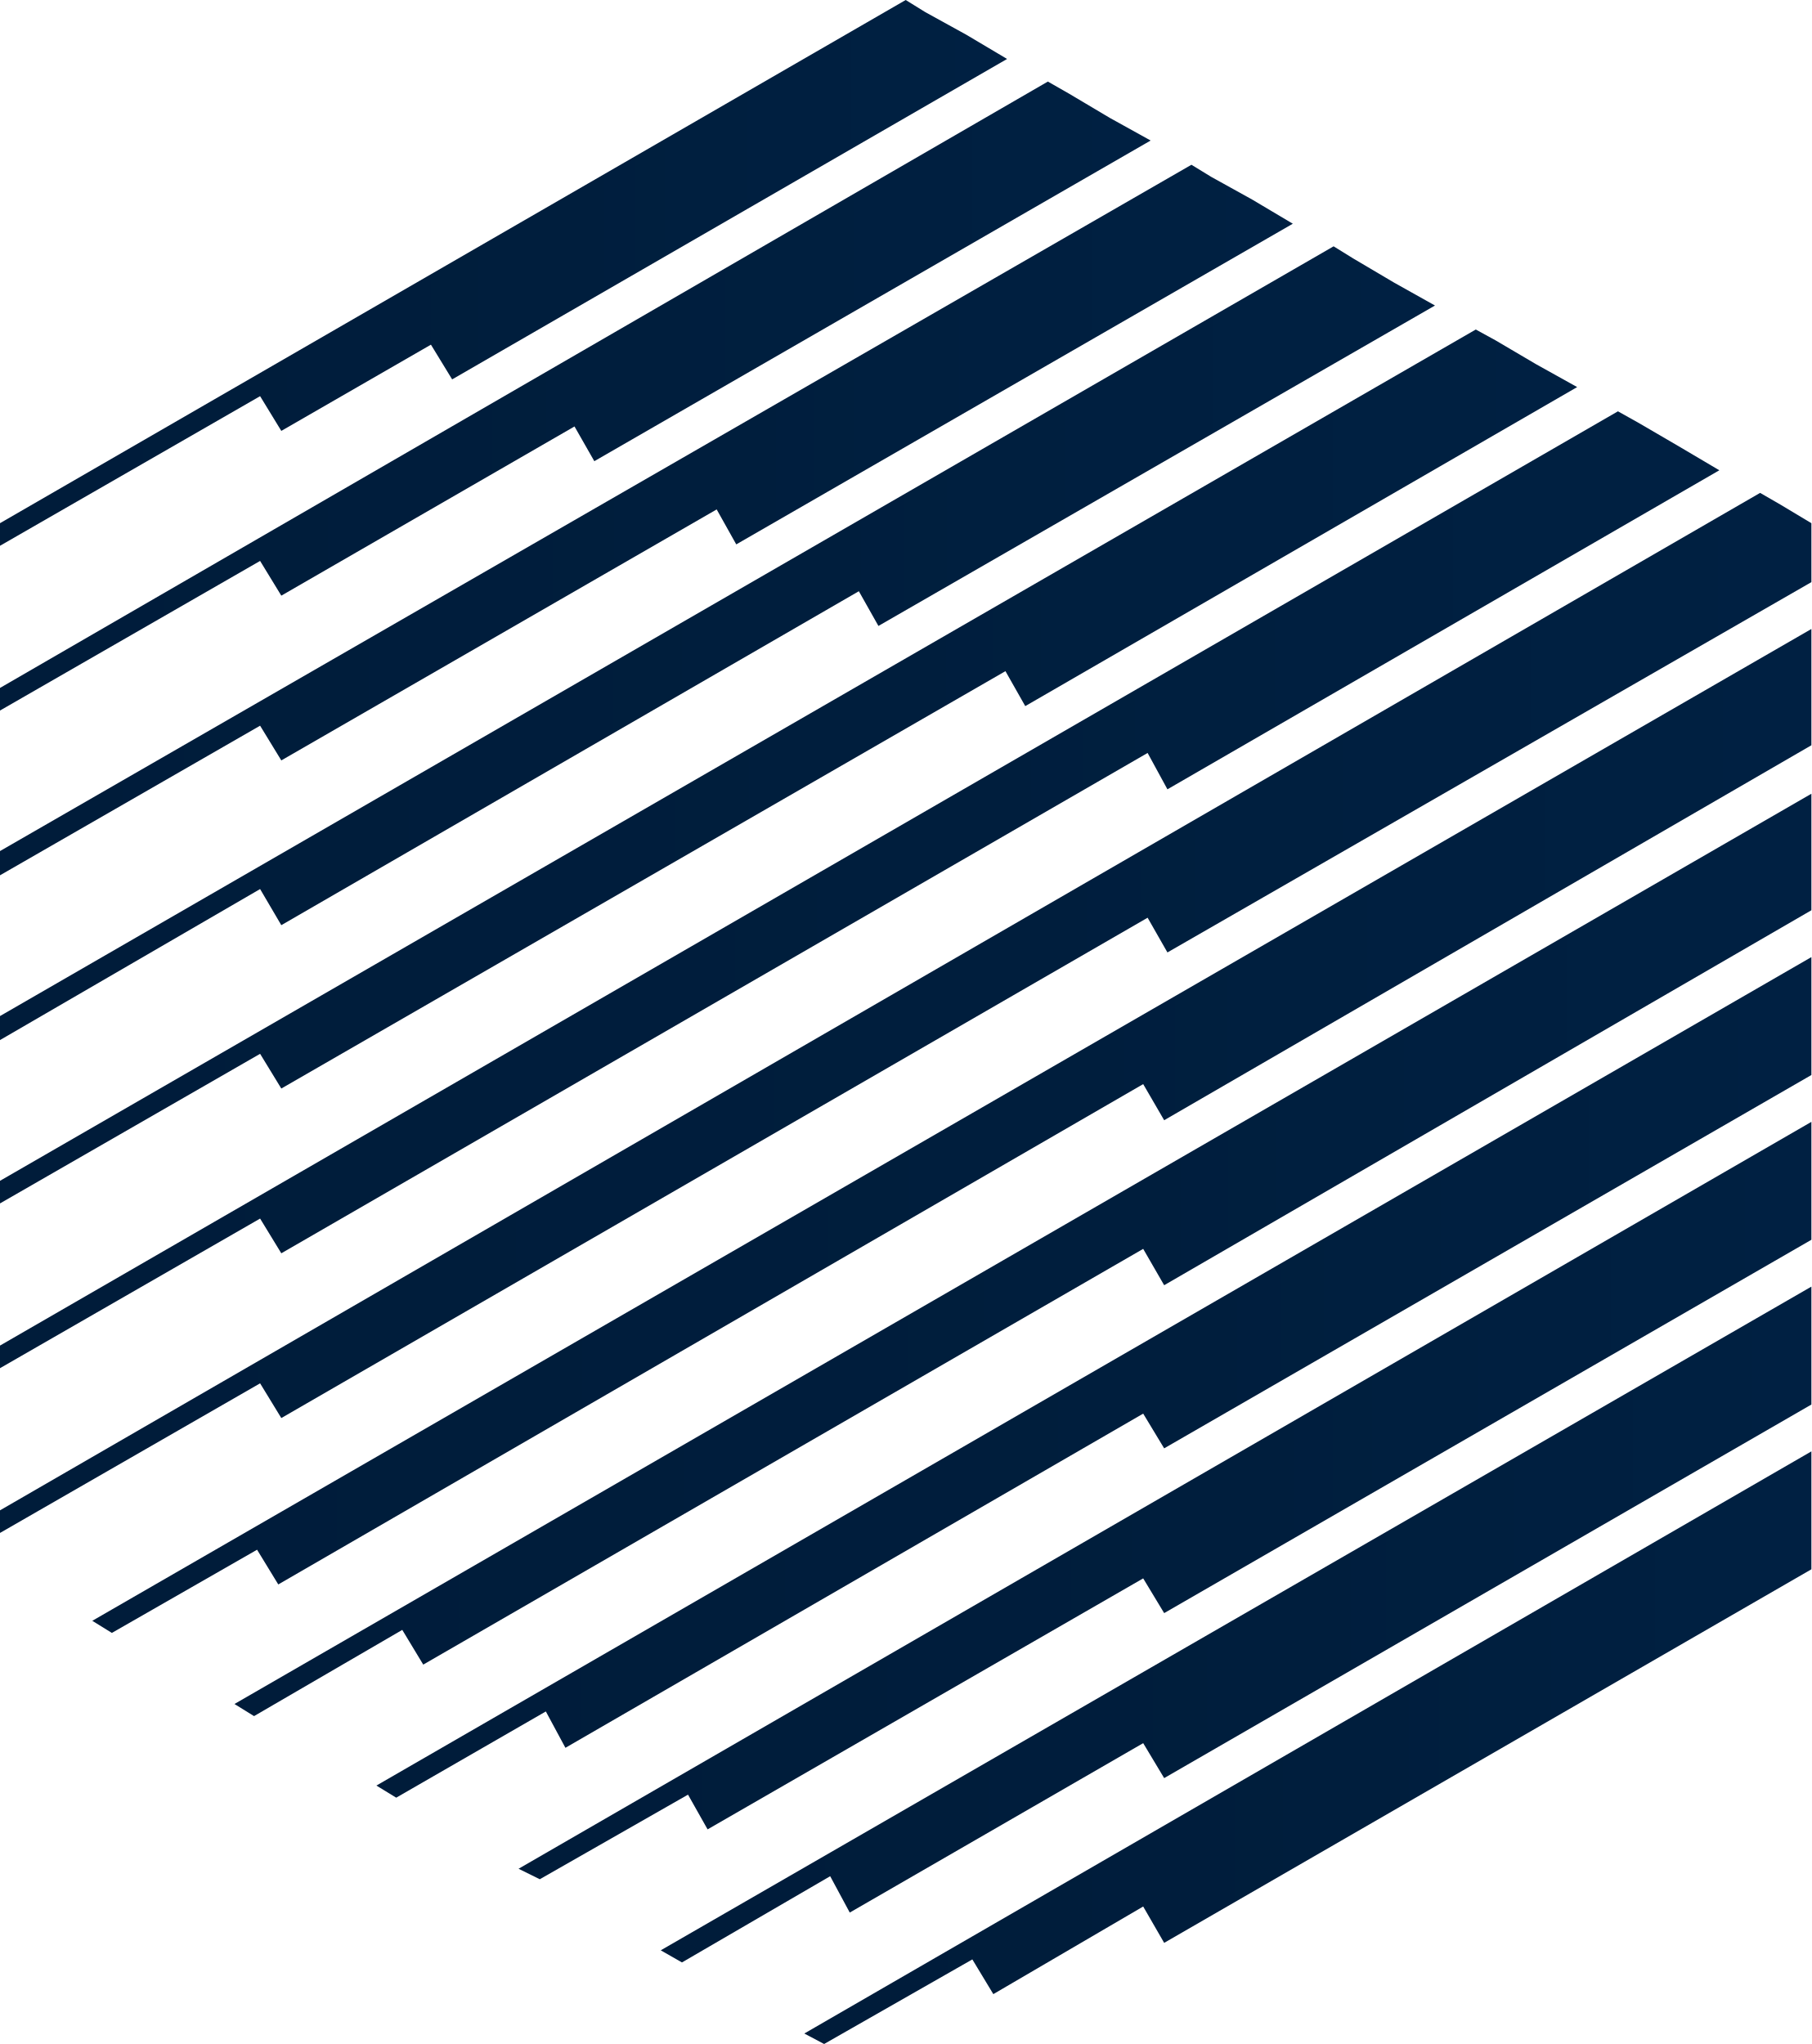
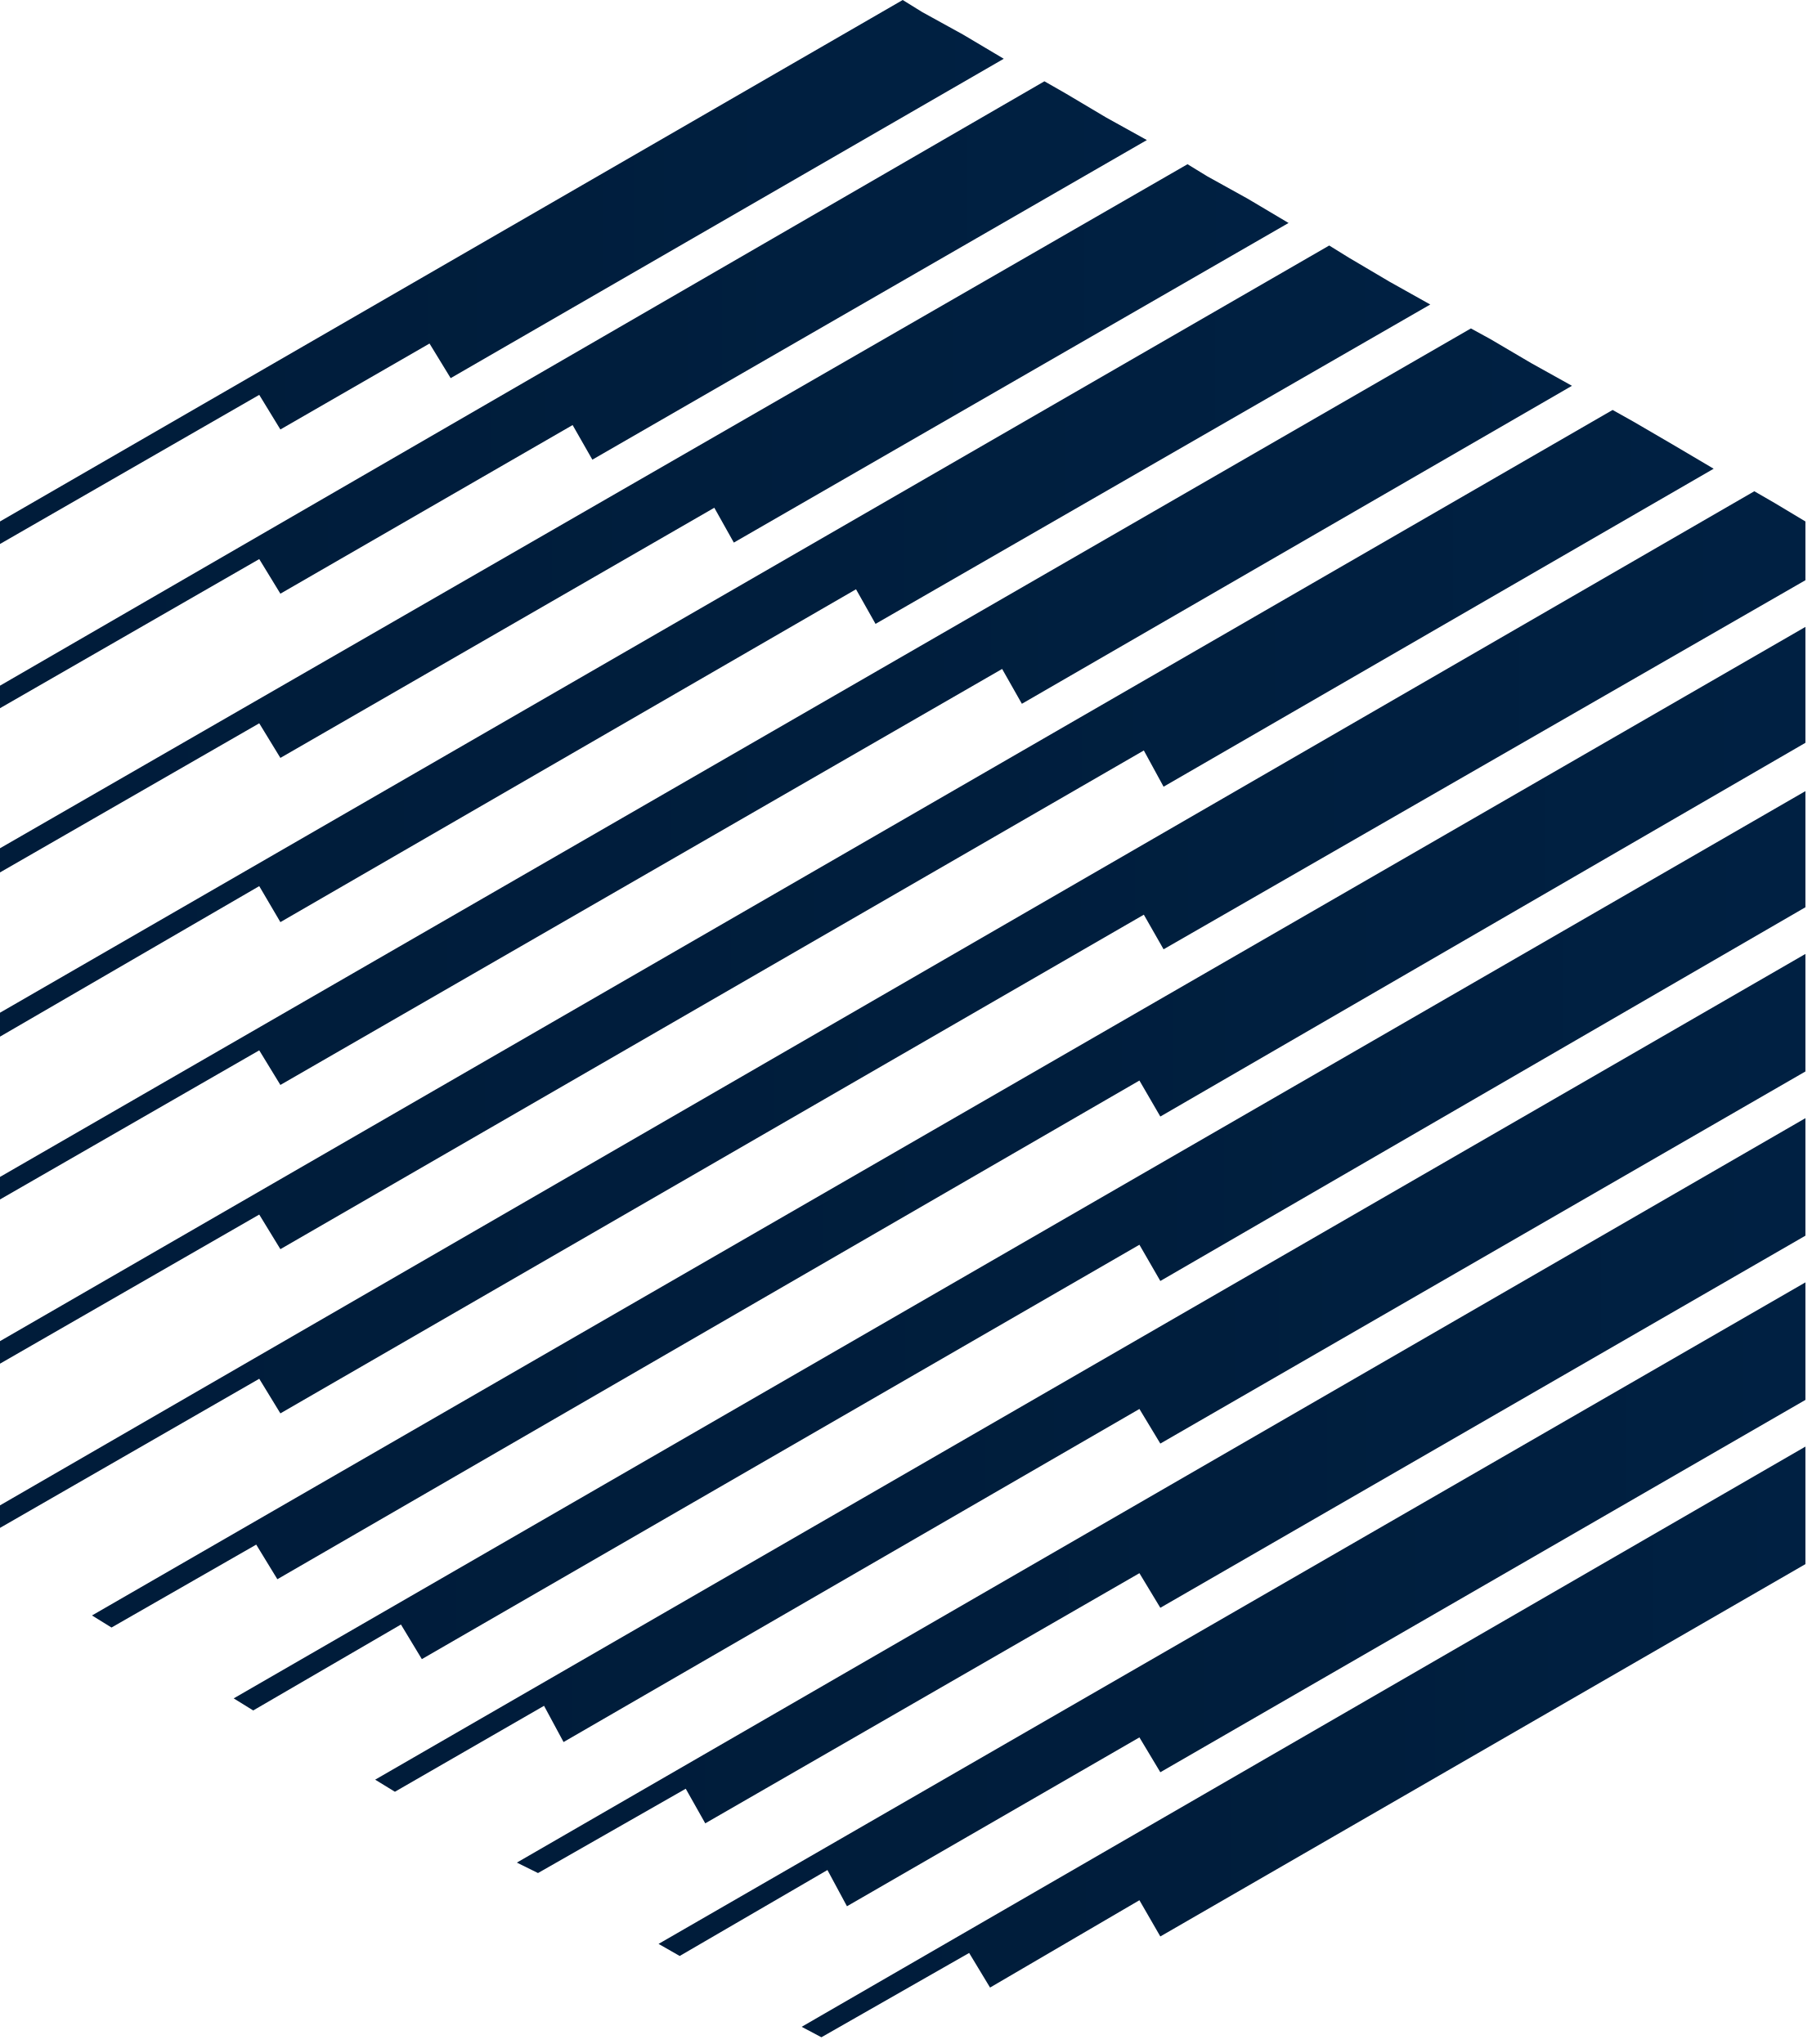
- <svg xmlns="http://www.w3.org/2000/svg" xmlns:xlink="http://www.w3.org/1999/xlink" viewBox="0 0 77.72 87.71">
+ <svg xmlns="http://www.w3.org/2000/svg" width="78px" height="88px" viewBox="0 0 78 88" version="1.1">
  <defs>
-     <style>.cls-1{fill:url(#linear-gradient);}.cls-2{fill:url(#linear-gradient-2);}.cls-3{fill:url(#linear-gradient-3);}.cls-4{fill:url(#linear-gradient-4);}.cls-5{fill:url(#linear-gradient-5);}.cls-6{fill:url(#linear-gradient-6);}.cls-7{fill:url(#linear-gradient-7);}.cls-8{fill:url(#linear-gradient-8);}.cls-9{fill:url(#linear-gradient-9);}.cls-10{fill:url(#linear-gradient-10);}.cls-11{fill:url(#linear-gradient-11);}.cls-12{fill:url(#linear-gradient-12);}.cls-13{fill:url(#linear-gradient-13);}</style>
-     <linearGradient id="linear-gradient" y1="11.71" x2="43.21" y2="11.71" gradientUnits="userSpaceOnUse">
-       <stop offset="0" stop-color="#001c3a" />
-       <stop offset="0.57" stop-color="#001e3d" />
-       <stop offset="0.69" stop-color="#001f3f" />
-       <stop offset="1" stop-color="#002042" />
+     <linearGradient x1="0%" y1="50%" x2="100%" y2="50%" id="linearGradient-1">
+       <stop stop-color="#001C3A" offset="0%" />
+       <stop stop-color="#001E3D" offset="57%" />
+       <stop stop-color="#001F3F" offset="69%" />
+       <stop stop-color="#002042" offset="100%" />
    </linearGradient>
-     <linearGradient id="linear-gradient-2" y1="22.32" x2="55.47" y2="22.32" xlink:href="#linear-gradient" />
-     <linearGradient id="linear-gradient-3" y1="27.6" x2="61.57" y2="27.6" xlink:href="#linear-gradient" />
-     <linearGradient id="linear-gradient-4" y1="32.89" x2="67.67" y2="32.89" xlink:href="#linear-gradient" />
-     <linearGradient id="linear-gradient-5" y1="38.18" x2="73.76" y2="38.18" xlink:href="#linear-gradient" />
-     <linearGradient id="linear-gradient-6" y1="43.47" x2="77.72" y2="43.47" xlink:href="#linear-gradient" />
-     <linearGradient id="linear-gradient-7" x1="3.96" y1="48.53" x2="77.72" y2="48.53" xlink:href="#linear-gradient" />
-     <linearGradient id="linear-gradient-8" x1="10.06" y1="53.85" x2="77.72" y2="53.85" xlink:href="#linear-gradient" />
-     <linearGradient id="linear-gradient-9" x1="16.15" y1="59.1" x2="77.72" y2="59.1" xlink:href="#linear-gradient" />
-     <linearGradient id="linear-gradient-10" x1="22.25" y1="64.39" x2="77.72" y2="64.39" xlink:href="#linear-gradient" />
-     <linearGradient id="linear-gradient-11" x1="28.35" y1="69.71" x2="77.72" y2="69.71" xlink:href="#linear-gradient" />
-     <linearGradient id="linear-gradient-12" x1="34.51" y1="75" x2="77.72" y2="75" xlink:href="#linear-gradient" />
-     <linearGradient id="linear-gradient-13" y1="17" x2="49.37" y2="17" xlink:href="#linear-gradient" />
+     <linearGradient x1="0%" y1="50.016%" x2="100%" y2="50.016%" id="linearGradient-2">
+       <stop stop-color="#001C3A" offset="0%" />
+       <stop stop-color="#001E3D" offset="57%" />
+       <stop stop-color="#001F3F" offset="69%" />
+       <stop stop-color="#002042" offset="100%" />
+     </linearGradient>
+     <linearGradient x1="0%" y1="50%" x2="100%" y2="50%" id="linearGradient-3">
+       <stop stop-color="#001C3A" offset="0%" />
+       <stop stop-color="#001E3D" offset="57%" />
+       <stop stop-color="#001F3F" offset="69%" />
+       <stop stop-color="#002042" offset="100%" />
+     </linearGradient>
+     <linearGradient x1="0%" y1="50%" x2="100%" y2="50%" id="linearGradient-4">
+       <stop stop-color="#001C3A" offset="0%" />
+       <stop stop-color="#001E3D" offset="57%" />
+       <stop stop-color="#001F3F" offset="69%" />
+       <stop stop-color="#002042" offset="100%" />
+     </linearGradient>
+     <linearGradient x1="0%" y1="50%" x2="99.986%" y2="50%" id="linearGradient-5">
+       <stop stop-color="#001C3A" offset="0%" />
+       <stop stop-color="#001E3D" offset="57%" />
+       <stop stop-color="#001F3F" offset="69%" />
+       <stop stop-color="#002042" offset="100%" />
+     </linearGradient>
+     <linearGradient x1="0%" y1="50.011%" x2="100%" y2="50.011%" id="linearGradient-6">
+       <stop stop-color="#001C3A" offset="0%" />
+       <stop stop-color="#001E3D" offset="57%" />
+       <stop stop-color="#001F3F" offset="69%" />
+       <stop stop-color="#002042" offset="100%" />
+     </linearGradient>
+     <linearGradient x1="0%" y1="50%" x2="100%" y2="50%" id="linearGradient-7">
+       <stop stop-color="#001C3A" offset="0%" />
+       <stop stop-color="#001E3D" offset="57%" />
+       <stop stop-color="#001F3F" offset="69%" />
+       <stop stop-color="#002042" offset="100%" />
+     </linearGradient>
+     <linearGradient x1="0%" y1="50%" x2="100%" y2="50%" id="linearGradient-8">
+       <stop stop-color="#001C3A" offset="0%" />
+       <stop stop-color="#001E3D" offset="57%" />
+       <stop stop-color="#001F3F" offset="69%" />
+       <stop stop-color="#002042" offset="100%" />
+     </linearGradient>
+     <linearGradient x1="0%" y1="49.986%" x2="100%" y2="49.986%" id="linearGradient-9">
+       <stop stop-color="#001C3A" offset="0%" />
+       <stop stop-color="#001E3D" offset="57%" />
+       <stop stop-color="#001F3F" offset="69%" />
+       <stop stop-color="#002042" offset="100%" />
+     </linearGradient>
+     <linearGradient x1="0%" y1="50%" x2="100%" y2="50%" id="linearGradient-10">
+       <stop stop-color="#001C3A" offset="0%" />
+       <stop stop-color="#001E3D" offset="57%" />
+       <stop stop-color="#001F3F" offset="69%" />
+       <stop stop-color="#002042" offset="100%" />
+     </linearGradient>
+     <linearGradient x1="0%" y1="50%" x2="100%" y2="50%" id="linearGradient-11">
+       <stop stop-color="#001C3A" offset="0%" />
+       <stop stop-color="#001E3D" offset="57%" />
+       <stop stop-color="#001F3F" offset="69%" />
+       <stop stop-color="#002042" offset="100%" />
+     </linearGradient>
+     <linearGradient x1="0%" y1="50.02%" x2="100%" y2="50.02%" id="linearGradient-12">
+       <stop stop-color="#001C3A" offset="0%" />
+       <stop stop-color="#001E3D" offset="57%" />
+       <stop stop-color="#001F3F" offset="69%" />
+       <stop stop-color="#002042" offset="100%" />
+     </linearGradient>
+     <linearGradient x1="0%" y1="50.019%" x2="100%" y2="50.019%" id="linearGradient-13">
+       <stop stop-color="#001C3A" offset="0%" />
+       <stop stop-color="#001E3D" offset="57%" />
+       <stop stop-color="#001F3F" offset="69%" />
+       <stop stop-color="#002042" offset="100%" />
+     </linearGradient>
  </defs>
-   <g id="Layer_2" data-name="Layer 2">
-     <g id="Layer_1-2" data-name="Layer 1">
-       <polygon class="cls-1" points="12.07 18.49 18.49 14.79 19.4 16.28 43.21 2.53 41.46 1.49 39.7 0.52 38.86 0 0 22.45 0 23.42 11.16 17 12.07 18.49" />
-       <polygon class="cls-2" points="12.07 32.63 30.75 21.86 31.59 23.36 55.47 9.6 53.72 8.56 51.97 7.59 51.12 7.07 0 36.52 0 37.56 11.16 31.14 12.07 32.63" />
-       <polygon class="cls-3" points="12.07 39.7 36.85 25.37 37.69 26.86 61.57 13.11 59.82 12.13 58.06 11.09 57.22 10.57 0 43.6 0 44.63 11.16 38.15 12.07 39.7" />
-       <polygon class="cls-4" points="12.07 46.71 43.14 28.8 43.99 30.3 67.67 16.61 65.91 15.63 64.16 14.6 63.32 14.14 0 50.67 0 51.64 11.16 45.22 12.07 46.71" />
-       <polygon class="cls-5" points="12.07 53.78 49.24 32.31 50.09 33.87 73.77 20.18 72.01 19.14 70.33 18.16 69.42 17.65 0 57.74 0 58.71 11.16 52.29 12.07 53.78" />
-       <polygon class="cls-6" points="76.42 21.67 75.52 21.15 0 64.81 0 65.78 11.16 59.36 12.07 60.85 49.24 39.38 50.09 40.87 77.72 24.98 77.72 22.97 77.72 22.45 76.42 21.67" />
-       <polygon class="cls-7" points="4.8 70.07 11.03 66.5 11.94 67.99 49.05 46.52 49.95 48.07 77.72 31.98 77.72 29.97 77.72 27.96 77.72 26.99 3.96 69.55 4.8 70.07" />
-       <polyline class="cls-8" points="49.05 53.59 49.95 55.15 77.72 39.06 77.72 37.04 77.72 35.03 77.72 34.06 10.06 73.12 10.9 73.64 17.26 69.94 18.16 71.43" />
-       <polygon class="cls-9" points="17 77.14 23.42 73.44 24.26 75 49.05 60.66 49.95 62.15 77.72 46.13 77.72 44.12 77.72 42.1 77.72 41.07 16.15 76.62 17 77.14" />
-       <polygon class="cls-10" points="23.16 80.64 29.52 77.01 30.36 78.5 49.05 67.73 49.95 69.22 77.72 53.2 77.72 51.19 77.72 49.18 77.72 48.14 22.25 80.19 23.16 80.64" />
-       <polygon class="cls-11" points="28.35 83.69 29.26 84.21 35.62 80.51 36.46 82.07 49.05 74.8 49.95 76.3 77.72 60.27 77.72 58.26 77.72 56.18 77.72 55.21 28.35 83.69" />
-       <polygon class="cls-12" points="35.36 87.71 41.72 84.08 42.62 85.57 49.05 81.81 49.95 83.37 77.72 67.34 77.72 65.27 77.72 63.26 77.72 62.28 34.51 87.26 35.36 87.71" />
-       <polygon class="cls-13" points="49.37 6.03 47.62 5.06 47.62 5.06 45.87 4.02 44.96 3.5 0 29.52 0 30.49 11.16 24.07 12.07 25.56 24.65 18.3 25.5 19.79 49.37 6.03" />
+   <g id="ren" stroke="none" stroke-width="1" fill="none" fill-rule="evenodd">
+     <g id="ren_cryptocurrency_logo_icon_131404-(1)" fill-rule="nonzero">
+       <polygon id="Path" fill="url(#linearGradient-1)" points="12.07 18.49 18.49 14.79 19.4 16.28 43.21 2.53 41.46 1.49 39.7 0.52 38.86 0 0 22.45 0 23.42 11.16 17" />
+       <polygon id="Path" fill="url(#linearGradient-2)" points="12.07 32.63 30.75 21.86 31.59 23.36 55.47 9.6 53.72 8.56 51.97 7.59 51.12 7.07 0 36.52 0 37.56 11.16 31.14" />
+       <polygon id="Path" fill="url(#linearGradient-3)" points="12.07 39.7 36.85 25.37 37.69 26.86 61.57 13.11 59.82 12.13 58.06 11.09 57.22 10.57 0 43.6 0 44.63 11.16 38.15" />
+       <polygon id="Path" fill="url(#linearGradient-4)" points="12.07 46.71 43.14 28.8 43.99 30.3 67.67 16.61 65.91 15.63 64.16 14.6 63.32 14.14 0 50.67 0 51.64 11.16 45.22" />
+       <polygon id="Path" fill="url(#linearGradient-5)" points="12.07 53.78 49.24 32.31 50.09 33.87 73.77 20.18 72.01 19.14 70.33 18.16 69.42 17.65 0 57.74 0 58.71 11.16 52.29" />
+       <polygon id="Path" fill="url(#linearGradient-6)" points="76.42 21.67 75.52 21.15 0 64.81 0 65.78 11.16 59.36 12.07 60.85 49.24 39.38 50.09 40.87 77.72 24.98 77.72 22.97 77.72 22.45" />
+       <polygon id="Path" fill="url(#linearGradient-7)" points="4.8 70.07 11.03 66.5 11.94 67.99 49.05 46.52 49.95 48.07 77.72 31.98 77.72 29.97 77.72 27.96 77.72 26.99 3.96 69.55" />
+       <polyline id="Path" fill="url(#linearGradient-8)" points="49.05 53.59 49.95 55.15 77.72 39.06 77.72 37.04 77.72 35.03 77.72 34.06 10.06 73.12 10.9 73.64 17.26 69.94 18.16 71.43" />
+       <polygon id="Path" fill="url(#linearGradient-9)" points="17 77.14 23.42 73.44 24.26 75 49.05 60.66 49.95 62.15 77.72 46.13 77.72 44.12 77.72 42.1 77.72 41.07 16.15 76.62" />
+       <polygon id="Path" fill="url(#linearGradient-10)" points="23.16 80.64 29.52 77.01 30.36 78.5 49.05 67.73 49.95 69.22 77.72 53.2 77.72 51.19 77.72 49.18 77.72 48.14 22.25 80.19" />
+       <polygon id="Path" fill="url(#linearGradient-11)" points="28.35 83.69 29.26 84.21 35.62 80.51 36.46 82.07 49.05 74.8 49.95 76.3 77.72 60.27 77.72 58.26 77.72 56.18 77.72 55.21" />
+       <polygon id="Path" fill="url(#linearGradient-12)" points="35.36 87.71 41.72 84.08 42.62 85.57 49.05 81.81 49.95 83.37 77.72 67.34 77.72 65.27 77.72 63.26 77.72 62.28 34.51 87.26" />
+       <polygon id="Path" fill="url(#linearGradient-13)" points="49.37 6.03 47.62 5.06 47.62 5.06 45.87 4.02 44.96 3.5 0 29.52 0 30.49 11.16 24.07 12.07 25.56 24.65 18.3 25.5 19.79" />
    </g>
  </g>
</svg>
